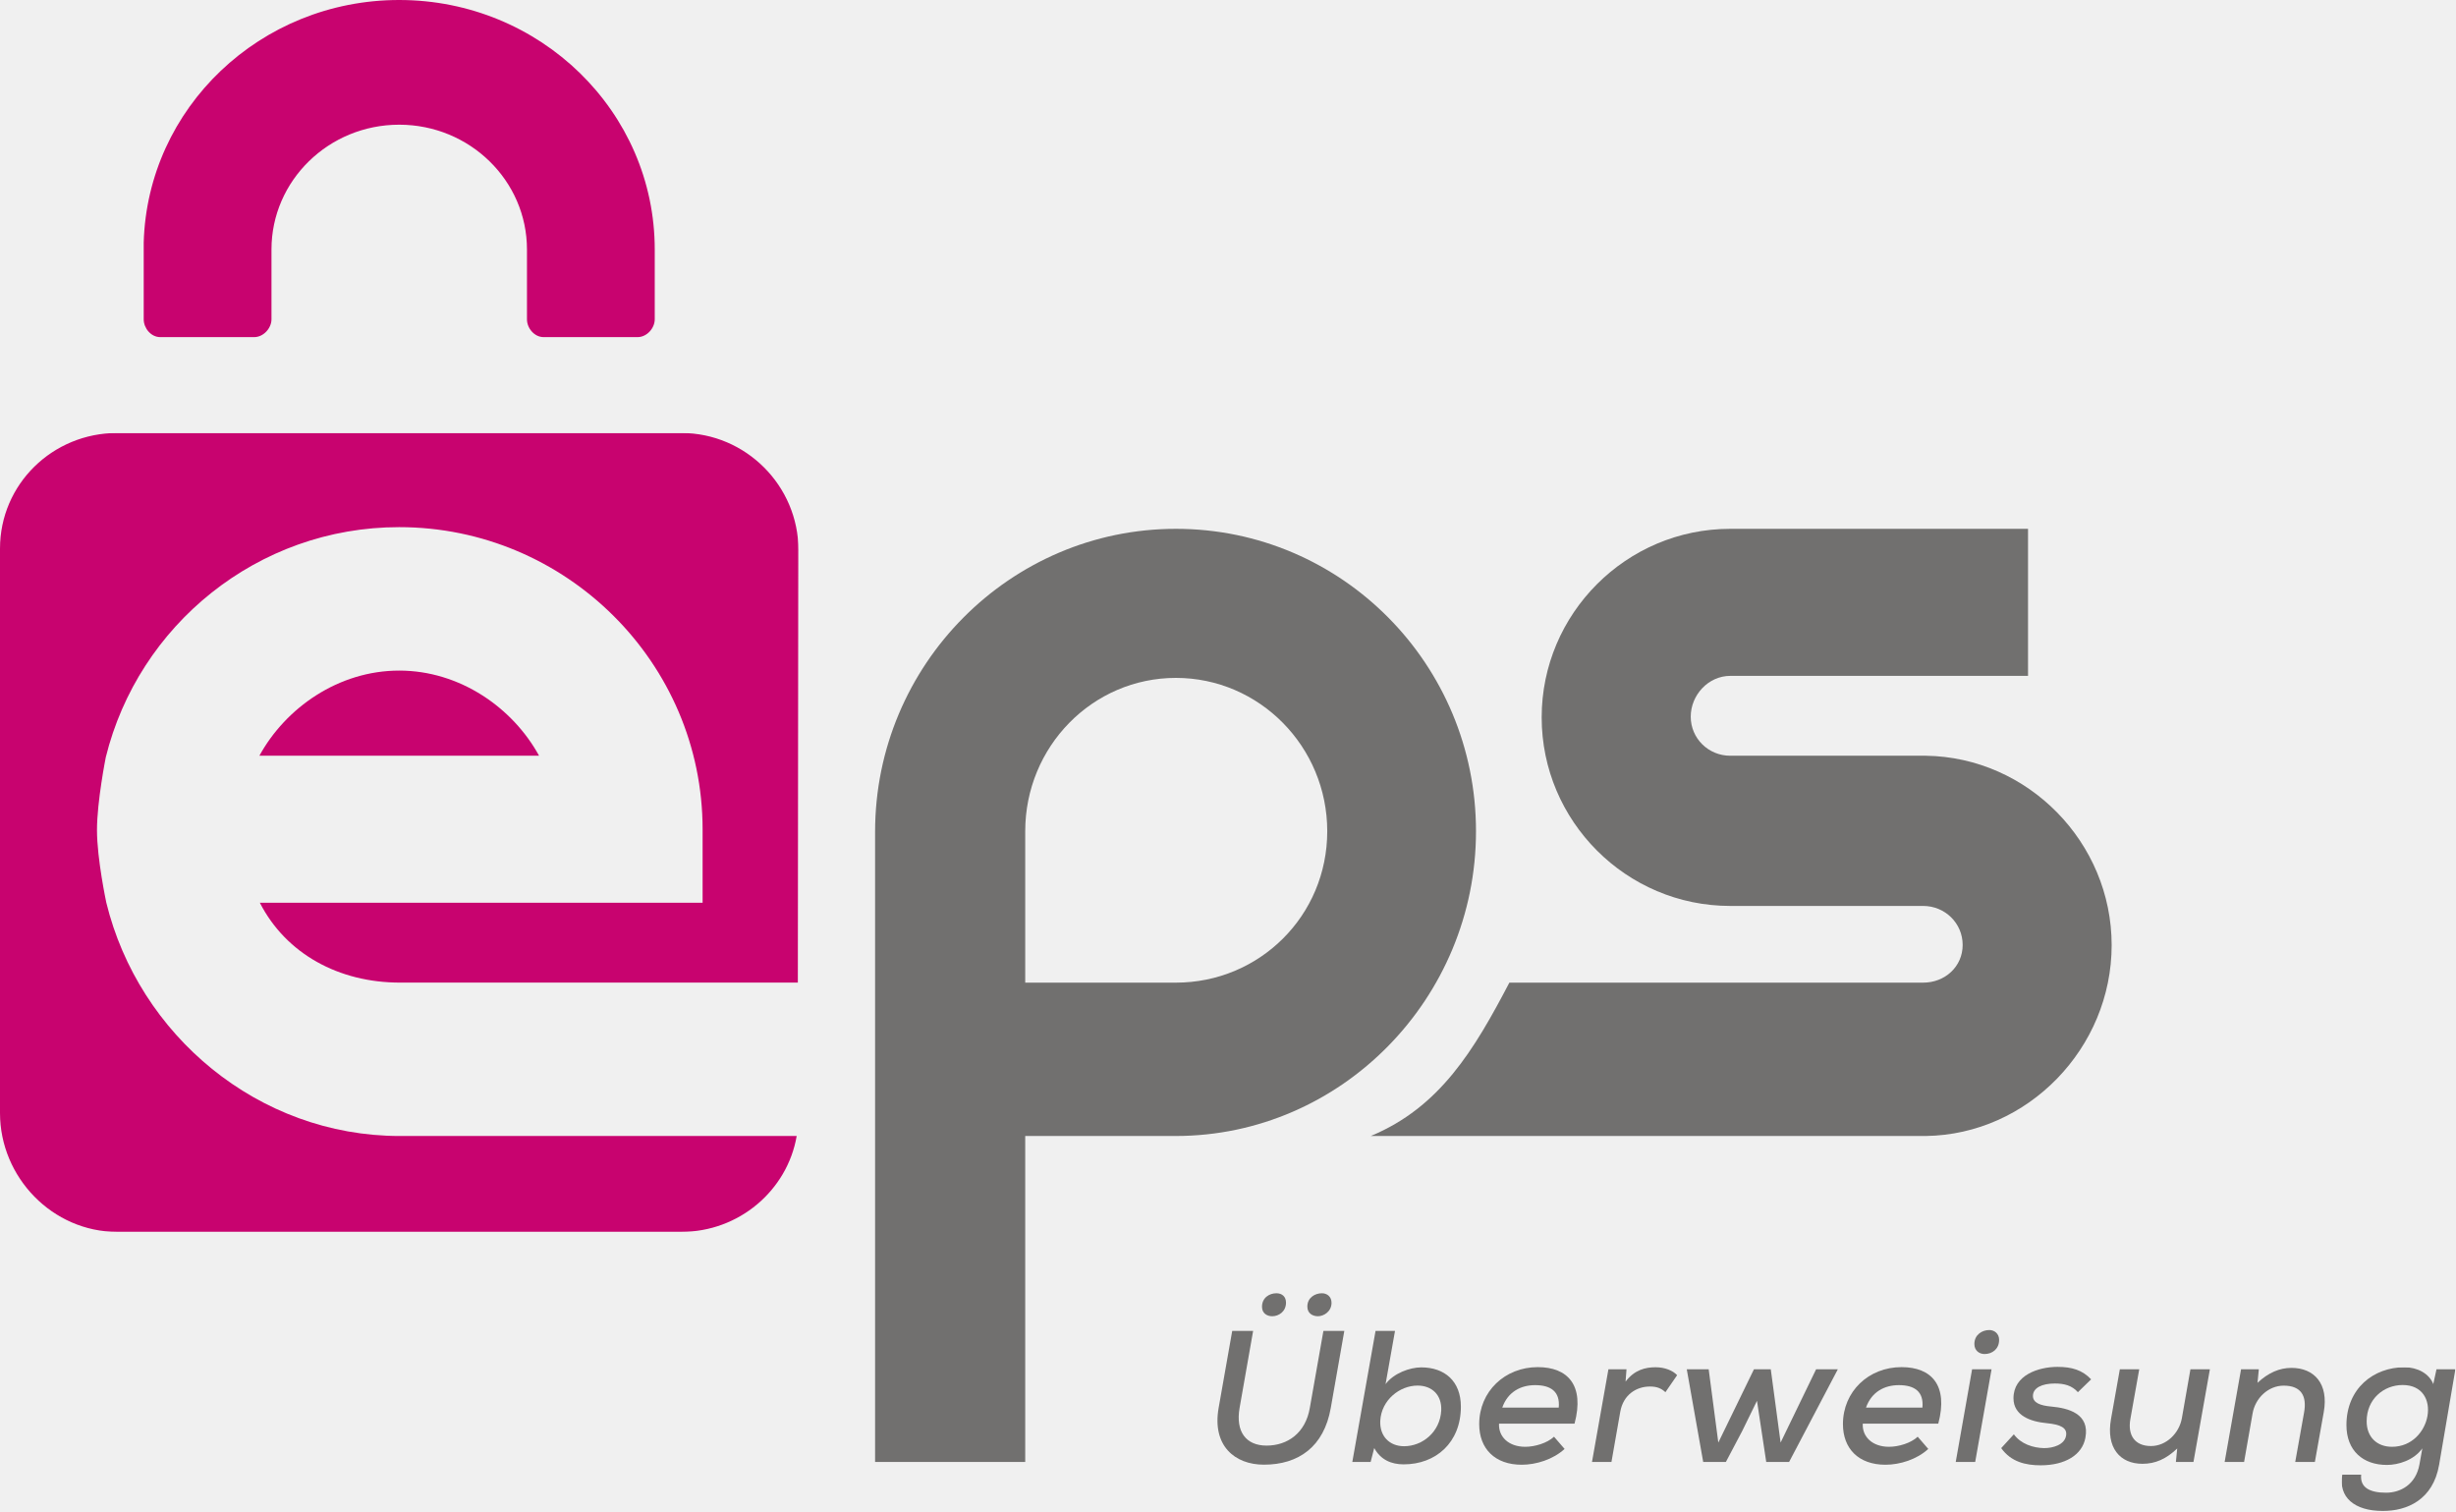
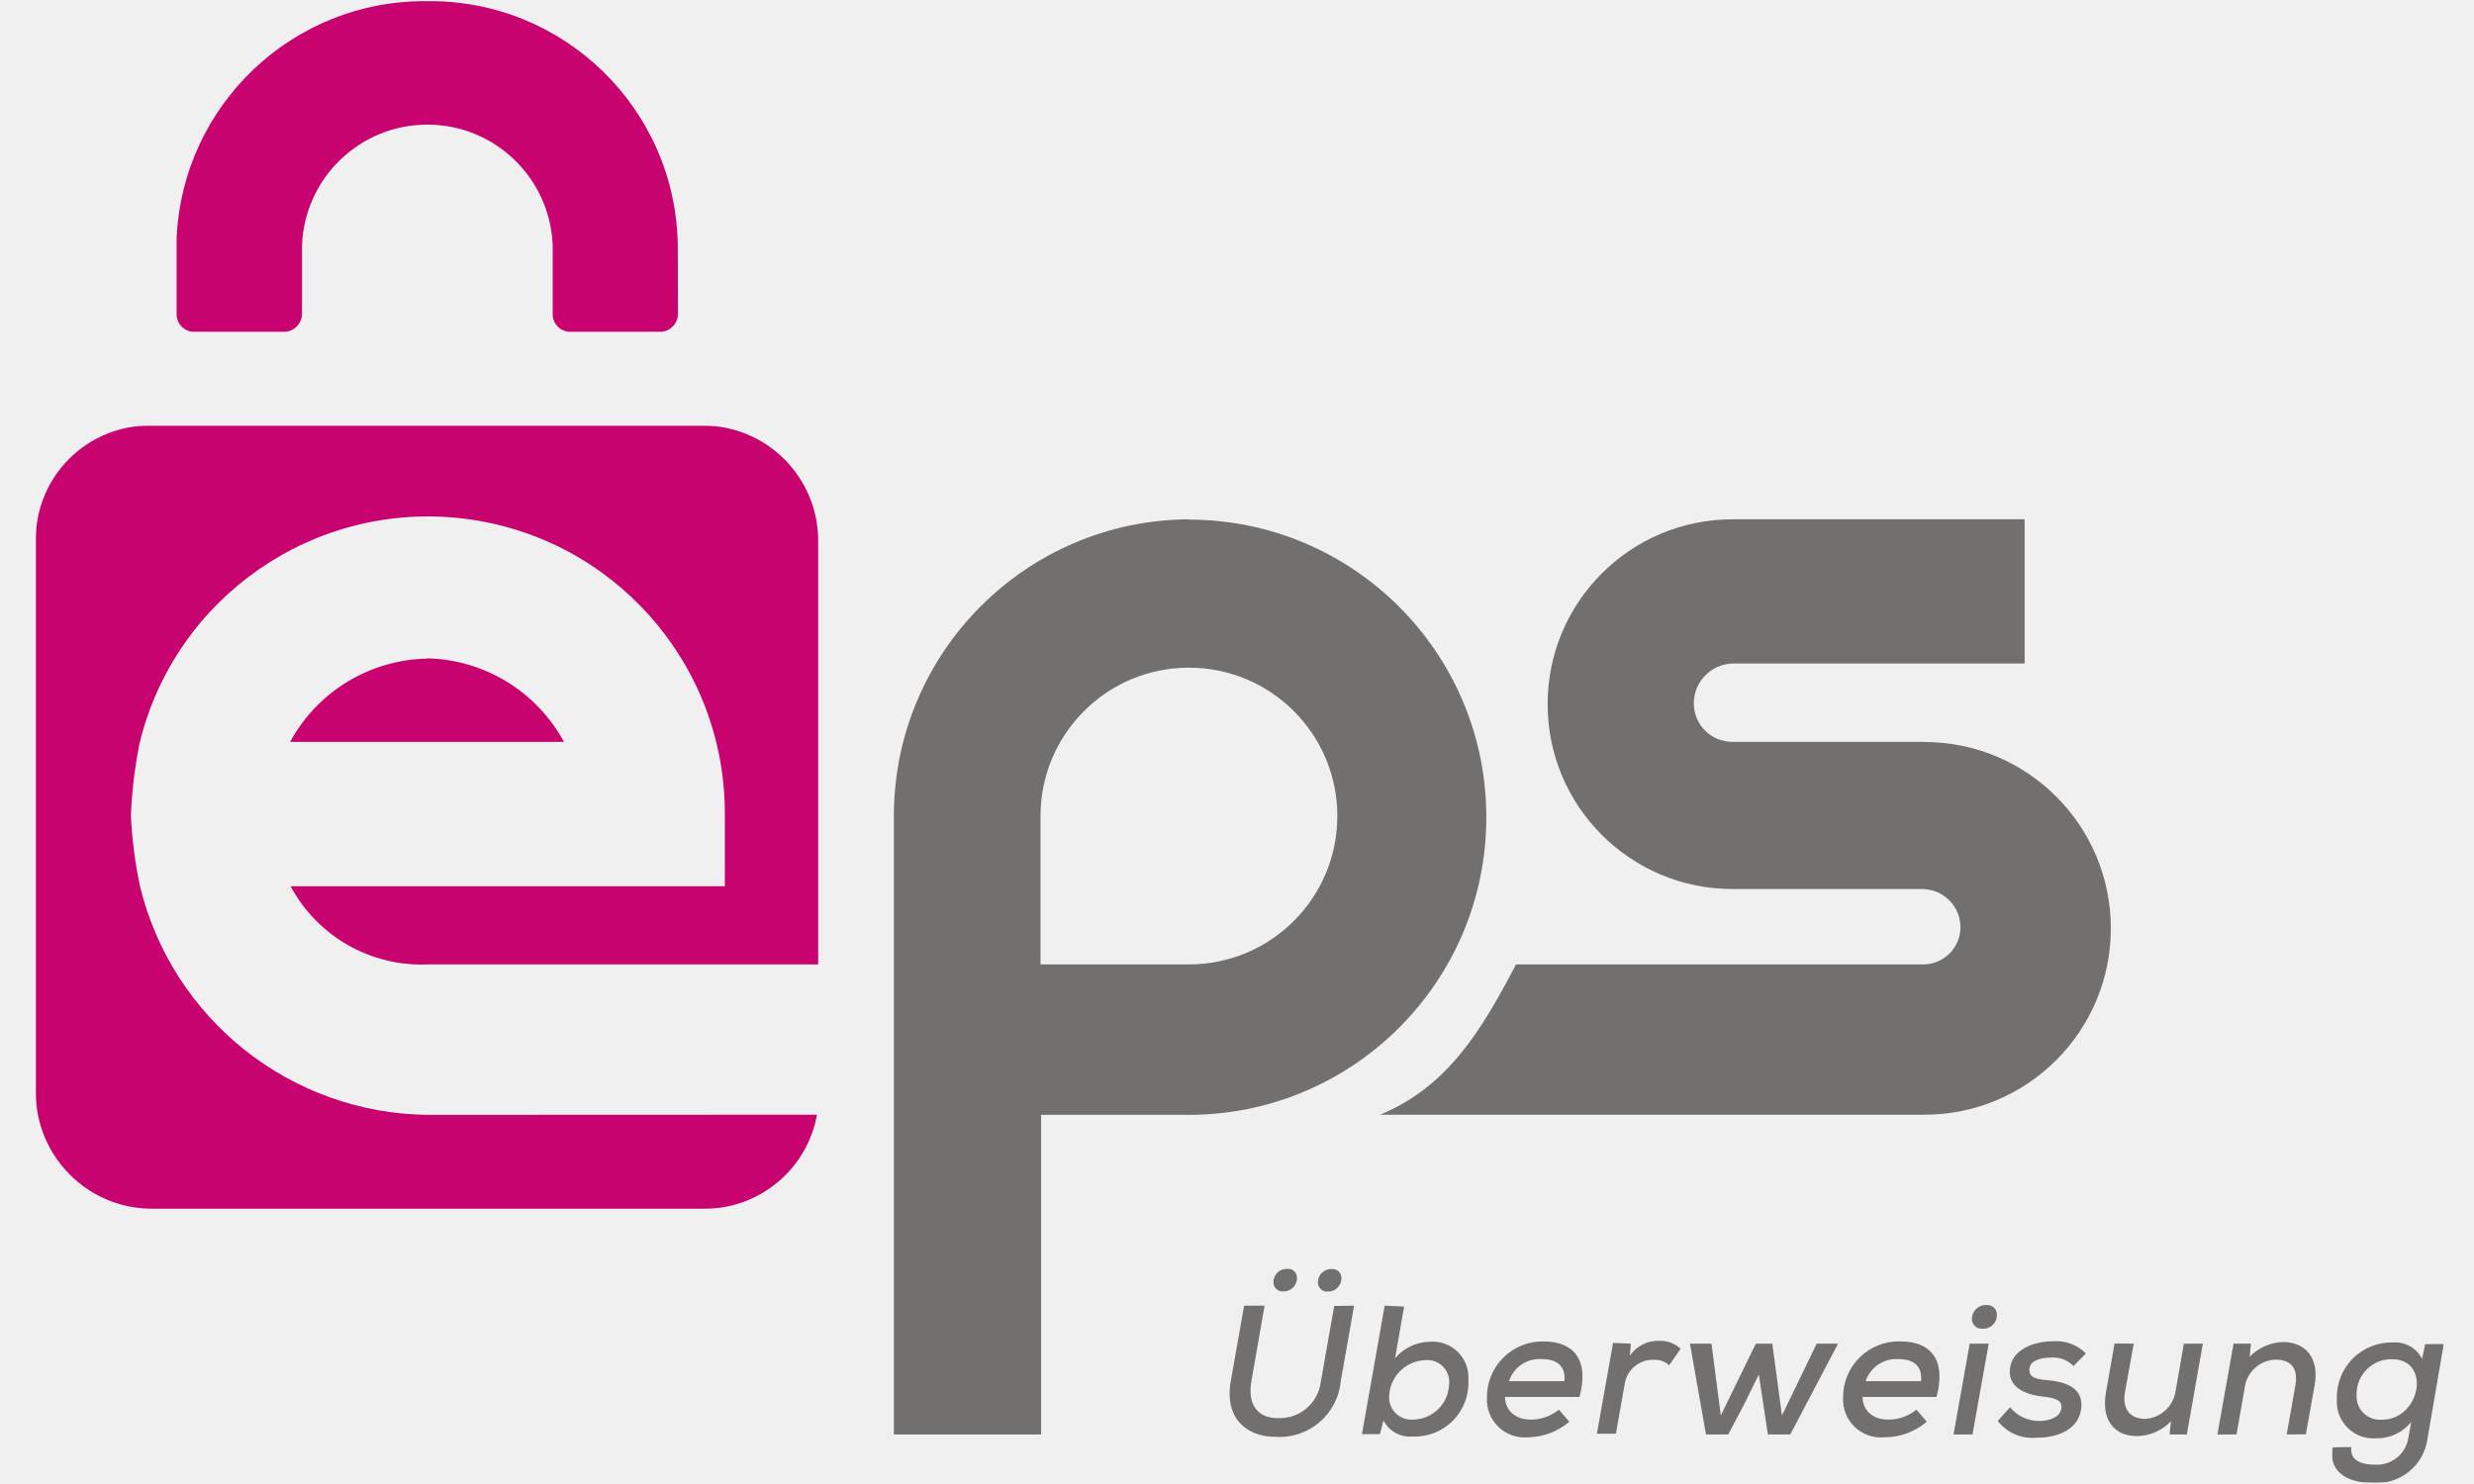
- <svg xmlns="http://www.w3.org/2000/svg" xmlns:xlink="http://www.w3.org/1999/xlink" width="39px" height="24px" viewBox="0 0 39 24" version="1.1">
+ <svg xmlns="http://www.w3.org/2000/svg" id="svg10908" viewBox="0 0 166.7 100">
  <defs>
-     <polygon id="path-1" points="0 0.033 12.679 0.033 12.679 12.718 0 12.718" />
-     <polygon id="path-3" points="0.01 0.001 1.816 0.001 1.816 2.283 0.01 2.283" />
+     <style>.cls-1{fill:#fff;}.cls-1,.cls-2,.cls-4{fill-rule:evenodd;}.cls-2{fill:#71706f;}.cls-3{mask:url(#mask);}.cls-4{fill:#c8036f;}.cls-5{mask:url(#mask-2-2);}</style>
+     <mask id="mask" x="2.41" y="28.69" width="52.76" height="52.79" maskUnits="userSpaceOnUse">
+       <g id="mask-2">
+         <polygon id="path-1" class="cls-1" points="2.41 28.69 55.17 28.69 55.17 81.48 2.41 81.48 2.41 28.69" />
+       </g>
+     </mask>
+     <mask id="mask-2-2" x="157.14" y="90.42" width="7.51" height="9.5" maskUnits="userSpaceOnUse">
+       <g id="mask-4">
+         <polygon id="path-3" class="cls-1" points="157.14 90.42 164.66 90.42 164.66 99.92 157.14 99.92 157.14 90.42" />
+       </g>
+     </mask>
  </defs>
-   <g id="Page-1" stroke="none" stroke-width="1" fill="none" fill-rule="evenodd">
-     <g id="SPB_&amp;_AltPay_NewAssets" transform="translate(-100, -159)">
-       <g id="Page-1" transform="translate(100, 159)">
-         <path d="M30.581,12 L27.475,12 C27.129,12 26.848,11.725 26.848,11.38 C26.848,11.035 27.129,10.732 27.475,10.732 L32.204,10.732 L32.204,8.397 L27.475,8.397 C25.824,8.397 24.481,9.744 24.481,11.391 C24.481,13.038 25.824,14.385 27.475,14.385 L30.539,14.385 C30.885,14.385 31.166,14.659 31.166,15.004 C31.166,15.349 30.885,15.603 30.539,15.603 L23.968,15.603 C23.41,16.668 22.868,17.581 21.767,18.038 L30.581,18.038 C32.204,18.015 33.532,16.641 33.532,15.008 C33.532,13.375 32.204,12.023 30.581,12" id="Fill-1" fill="#71706F" />
-         <path d="M18.673,15.603 L16.28,15.603 L16.28,13.199 C16.28,11.856 17.348,10.764 18.673,10.764 C19.998,10.764 21.076,11.856 21.076,13.199 C21.076,14.542 19.998,15.603 18.673,15.603 M18.673,8.397 C16.04,8.397 13.896,10.556 13.896,13.208 L13.896,13.309 L13.896,23.214 L16.28,23.214 L16.28,18.038 L18.668,18.038 C21.301,18.038 23.438,15.851 23.438,13.199 C23.438,10.547 21.306,8.397 18.673,8.397" id="Fill-3" fill="#71706F" />
-         <g id="Group-7" transform="translate(0, 6.842233)">
-           <mask id="mask-2" fill="white">
-             <use xlink:href="#path-1" />
-           </mask>
-           <g id="Clip-6" />
-           <path d="M6.35,11.196 C4.096,11.196 2.201,9.589 1.688,7.49 C1.688,7.49 1.54,6.796 1.54,6.339 C1.54,5.882 1.68,5.181 1.68,5.181 C2.197,3.087 4.089,1.528 6.339,1.528 C8.986,1.528 11.157,3.68 11.157,6.327 L11.157,7.492 L4.126,7.492 C4.542,8.304 5.381,8.76 6.35,8.76 L12.67,8.76 L12.679,1.894 C12.679,0.871 11.842,0.033 10.819,0.033 L1.86,0.033 C0.837,0.033 -2.02860858e-05,0.845 -2.02860858e-05,1.869 L-2.02860858e-05,10.831 C-2.02860858e-05,11.855 0.837,12.718 1.86,12.718 L10.819,12.718 C11.737,12.718 12.503,12.058 12.651,11.196 L6.35,11.196 Z" id="Fill-5" fill="#C8036F" mask="url(#mask-2)" />
-         </g>
-         <path d="M6.339,10.648 C5.375,10.648 4.536,11.239 4.119,12 L8.56,12 C8.143,11.239 7.304,10.648 6.339,10.648" id="Fill-8" fill="#C8036F" />
-         <path d="M10.397,3.961 C10.397,1.773 8.58,1.52219873e-05 6.338,1.52219873e-05 C4.134,1.52219873e-05 2.341,1.715 2.282,3.853 C2.281,3.862 2.282,3.87 2.282,3.88 L2.282,5.07 C2.282,5.212 2.398,5.353 2.544,5.353 L4.037,5.353 C4.183,5.353 4.311,5.212 4.311,5.07 L4.311,3.961 C4.311,2.868 5.22,1.98 6.339,1.98 C7.459,1.98 8.368,2.868 8.368,3.961 L8.368,5.07 C8.368,5.212 8.486,5.353 8.632,5.353 L10.125,5.353 C10.271,5.353 10.397,5.212 10.397,5.07 L10.397,3.961 Z" id="Fill-10" fill="#C8036F" />
-         <path d="M20.76,20.747 C20.76,20.852 20.841,20.9 20.928,20.9 C21.021,20.9 21.144,20.825 21.144,20.687 C21.144,20.588 21.072,20.535 20.991,20.535 C20.883,20.535 20.76,20.603 20.76,20.747 Z M20.04,20.75 C20.04,20.852 20.118,20.9 20.202,20.9 C20.307,20.9 20.421,20.825 20.421,20.684 C20.421,20.585 20.355,20.535 20.268,20.535 C20.16,20.535 20.04,20.603 20.04,20.75 Z M21.347,21.133 L21.132,22.356 C21.024,22.974 20.619,23.257 20.07,23.257 C19.606,23.257 19.246,22.954 19.351,22.357 L19.567,21.133 L19.899,21.133 L19.684,22.356 C19.618,22.737 19.789,22.954 20.112,22.954 C20.445,22.954 20.73,22.756 20.799,22.357 L21.015,21.133 L21.347,21.133 Z" id="Fill-12" fill="#71706F" />
-         <path d="M21.918,22.559 C21.906,22.805 22.065,22.964 22.296,22.964 C22.586,22.964 22.868,22.739 22.886,22.397 C22.898,22.148 22.736,22.001 22.511,22.001 C22.224,22.001 21.936,22.232 21.918,22.559 Z M22.152,21.133 L22.002,21.978 C22.131,21.804 22.389,21.712 22.568,21.712 C22.94,21.712 23.198,21.93 23.198,22.335 C23.198,22.908 22.799,23.252 22.29,23.252 C22.092,23.252 21.924,23.179 21.822,22.993 L21.765,23.214 L21.474,23.214 L21.843,21.133 L22.152,21.133 Z" id="Fill-14" fill="#71706F" />
-         <path d="M24.752,22.351 C24.776,22.097 24.626,21.994 24.377,21.994 C24.152,21.994 23.945,22.097 23.855,22.351 L24.752,22.351 Z M23.804,22.605 C23.792,22.808 23.951,22.973 24.221,22.973 C24.371,22.973 24.569,22.915 24.677,22.813 L24.845,23.007 C24.662,23.175 24.392,23.258 24.164,23.258 C23.738,23.258 23.489,23.003 23.489,22.613 C23.489,22.094 23.897,21.708 24.419,21.708 C24.896,21.708 25.165,21.996 25.003,22.605 L23.804,22.605 Z" id="Fill-16" fill="#71706F" />
-         <path d="M25.828,21.742 L25.813,21.938 C25.957,21.749 26.131,21.71 26.29,21.71 C26.434,21.71 26.563,21.761 26.632,21.836 L26.446,22.106 C26.38,22.046 26.314,22.016 26.2,22.016 C25.987,22.016 25.777,22.144 25.729,22.417 L25.589,23.214 L25.28,23.214 L25.541,21.742 L25.828,21.742 Z" id="Fill-18" fill="#71706F" />
-         <polygon id="Fill-20" fill="#71706F" points="28.119 21.742 28.275 22.906 28.839 21.742 29.184 21.742 28.41 23.214 28.047 23.214 27.9 22.243 27.664 22.725 27.406 23.214 27.046 23.214 26.785 21.742 27.133 21.742 27.286 22.906 27.852 21.742" />
-         <path d="M30.527,22.351 C30.551,22.097 30.402,21.994 30.153,21.994 C29.928,21.994 29.721,22.097 29.631,22.351 L30.527,22.351 Z M29.58,22.605 C29.568,22.808 29.727,22.973 29.997,22.973 C30.147,22.973 30.345,22.915 30.452,22.813 L30.62,23.007 C30.438,23.175 30.168,23.258 29.94,23.258 C29.514,23.258 29.265,23.003 29.265,22.613 C29.265,22.094 29.673,21.708 30.195,21.708 C30.671,21.708 30.941,21.996 30.779,22.605 L29.58,22.605 Z" id="Fill-22" fill="#71706F" />
-         <path d="M31.352,21.341 C31.352,21.446 31.43,21.5 31.514,21.5 C31.634,21.5 31.745,21.422 31.745,21.275 C31.745,21.176 31.67,21.119 31.589,21.119 C31.478,21.119 31.352,21.191 31.352,21.341 Z M31.625,21.742 L31.365,23.214 L31.056,23.214 L31.316,21.742 L31.625,21.742 Z" id="Fill-24" fill="#71706F" />
-         <path d="M32.996,22.106 C32.9,21.998 32.777,21.968 32.63,21.968 C32.426,21.968 32.282,22.037 32.282,22.166 C32.282,22.274 32.399,22.319 32.573,22.334 C32.843,22.358 33.187,22.448 33.115,22.829 C33.065,23.105 32.789,23.267 32.405,23.267 C32.165,23.267 31.934,23.213 31.778,22.994 L31.979,22.775 C32.09,22.928 32.285,22.991 32.459,22.994 C32.606,22.994 32.78,22.94 32.807,22.802 C32.834,22.67 32.717,22.619 32.501,22.598 C32.249,22.574 31.973,22.481 31.973,22.202 C31.973,21.833 32.372,21.704 32.672,21.704 C32.9,21.704 33.068,21.755 33.206,21.902 L32.996,22.106 Z" id="Fill-26" fill="#71706F" />
-         <path d="M33.97,21.742 L33.829,22.534 C33.784,22.787 33.898,22.961 34.156,22.961 C34.399,22.961 34.606,22.759 34.648,22.513 L34.783,21.742 L35.092,21.742 L34.831,23.214 L34.552,23.214 L34.573,23 C34.399,23.165 34.228,23.243 34.021,23.243 C33.659,23.243 33.443,22.983 33.521,22.536 L33.662,21.742 L33.97,21.742 Z" id="Fill-28" fill="#71706F" />
-         <path d="M36.447,23.214 L36.588,22.426 C36.633,22.171 36.546,22.002 36.264,22.002 C36.019,22.002 35.812,22.2 35.77,22.443 L35.635,23.214 L35.326,23.214 L35.587,21.742 L35.869,21.742 L35.848,21.957 C36.019,21.798 36.195,21.72 36.387,21.72 C36.747,21.72 36.981,21.97 36.9,22.423 L36.759,23.214 L36.447,23.214 Z" id="Fill-30" fill="#71706F" />
-         <g id="Group-34" transform="translate(37.17425, 21.70904)">
-           <mask id="mask-4" fill="white">
-             <use xlink:href="#path-3" />
-           </mask>
-           <g id="Clip-33" />
-           <path d="M0.407,0.859 C0.407,1.111 0.572,1.264 0.809,1.264 C1.447,1.264 1.618,0.283 0.979,0.283 C0.676,0.283 0.407,0.508 0.407,0.859 Z M0.32,1.707 C0.299,1.91 0.455,1.993 0.715,1.993 C0.943,1.993 1.189,1.865 1.246,1.541 L1.291,1.289 C1.156,1.478 0.91,1.552 0.728,1.552 C0.35,1.552 0.086,1.327 0.086,0.919 C0.086,0.337 0.518,0.001 1.006,0.001 C1.213,0.001 1.399,0.1 1.465,0.268 L1.516,0.033 L1.816,0.033 L1.558,1.548 C1.462,2.109 1.045,2.283 0.665,2.283 C0.209,2.283 -0.043,2.063 0.02,1.707 L0.32,1.707 Z" id="Fill-32" fill="#71706F" mask="url(#mask-4)" />
-         </g>
+   <g id="Page-1">
+     <path id="Fill-1" class="cls-2" d="M129.67,50H116.74a2.59,2.59,0,0,1-2.61-2.58,2.69,2.69,0,0,1,2.61-2.7h19.68V35H116.74a12.46,12.46,0,1,0,0,24.92h12.75a2.59,2.59,0,0,1,2.61,2.58A2.52,2.52,0,0,1,129.49,65H102.15c-2.32,4.43-4.58,8.23-9.16,10.13h36.68a12.56,12.56,0,0,0,0-25.12" />
+     <path id="Fill-3" class="cls-2" d="M80.11,65h-10V55a10,10,0,1,1,10,10m0-30A20,20,0,0,0,60.23,55V96.68h9.92V75.14h9.94a20.06,20.06,0,0,0,0-40.12" />
+     <g id="Group-7">
+       <g class="cls-3">
+         <path id="Fill-5" class="cls-4" d="M28.83,75.14A20.17,20.17,0,0,1,9.43,59.72a29.66,29.66,0,0,1-.61-4.79,31.72,31.72,0,0,1,.58-4.82,20,20,0,0,1,39.44,4.77v4.85H19.58A10,10,0,0,0,28.83,65h26.3l0-28.57a7.77,7.77,0,0,0-7.74-7.75H10.15a7.67,7.67,0,0,0-7.74,7.64v37.3a7.85,7.85,0,0,0,7.74,7.85H47.43a7.71,7.71,0,0,0,7.62-6.34Z" />
+       </g>
+     </g>
+     <path id="Fill-8" class="cls-4" d="M28.79,44.39A10.74,10.74,0,0,0,19.55,50H38a10.76,10.76,0,0,0-9.24-5.63" />
+     <path id="Fill-10" class="cls-4" d="M45.67,16.56A16.69,16.69,0,0,0,28.78.08a16.71,16.71,0,0,0-16.88,16v5.07A1.18,1.18,0,0,0,13,22.36h6.22a1.22,1.22,0,0,0,1.13-1.18V16.56a8.45,8.45,0,0,1,16.89,0v4.62a1.18,1.18,0,0,0,1.1,1.18h6.21a1.21,1.21,0,0,0,1.13-1.18Z" />
+     <path id="Fill-12" class="cls-2" d="M88.8,86.42a.62.62,0,0,0,.69.63.9.9,0,0,0,.9-.88.61.61,0,0,0-.63-.64A.9.9,0,0,0,88.8,86.42Zm-3,0a.62.62,0,0,0,.67.62.89.89,0,0,0,.92-.9.59.59,0,0,0-.64-.62A.9.9,0,0,0,85.8,86.43ZM91.24,88l-.9,5.09a4.14,4.14,0,0,1-4.41,3.75c-1.94,0-3.44-1.26-3-3.75l.9-5.09h1.38l-.89,5.09c-.28,1.59.43,2.49,1.78,2.49A2.79,2.79,0,0,0,89,93.11l.9-5.09Z" />
+     <path id="Fill-14" class="cls-2" d="M93.61,94a1.5,1.5,0,0,0,1.58,1.68,2.46,2.46,0,0,0,2.45-2.36,1.47,1.47,0,0,0-1.56-1.65A2.52,2.52,0,0,0,93.61,94Zm1-5.94L94,91.54a3.16,3.16,0,0,1,2.36-1.11A2.41,2.41,0,0,1,98.94,93a3.62,3.62,0,0,1-3.78,3.82,2,2,0,0,1-1.94-1.08l-.24.92H91.77L93.3,88Z" />
+     <path id="Fill-16" class="cls-2" d="M105.41,93.09c.1-1.06-.53-1.49-1.56-1.49a2.15,2.15,0,0,0-2.17,1.49Zm-4,1.06c0,.84.62,1.53,1.74,1.53a3,3,0,0,0,1.89-.67l.7.81A4.34,4.34,0,0,1,103,96.87a2.55,2.55,0,0,1-2.81-2.69A3.75,3.75,0,0,1,104,90.41c2,0,3.11,1.2,2.43,3.74Z" />
+     <path id="Fill-18" class="cls-2" d="M109.89,90.56l-.07.81a2.31,2.31,0,0,1,2-1,2,2,0,0,1,1.42.53l-.77,1.12a1.37,1.37,0,0,0-1-.37,1.92,1.92,0,0,0-2,1.66l-.59,3.32H107.6l1.09-6.12Z" />
+     <polygon id="Fill-20" class="cls-2" points="119.42 90.56 120.07 95.4 122.41 90.56 123.85 90.56 120.63 96.68 119.12 96.68 118.51 92.64 117.52 94.65 116.45 96.68 114.95 96.68 113.87 90.56 115.32 90.56 115.95 95.4 118.31 90.56 119.42 90.56" />
+     <path id="Fill-22" class="cls-2" d="M129.44,93.09c.1-1.06-.52-1.49-1.56-1.49a2.17,2.17,0,0,0-2.17,1.49Zm-3.94,1.06c0,.84.61,1.53,1.73,1.53a3,3,0,0,0,1.9-.67l.7.81A4.36,4.36,0,0,1,127,96.87a2.55,2.55,0,0,1-2.81-2.69,3.75,3.75,0,0,1,3.87-3.77c2,0,3.1,1.2,2.43,3.74Z" />
+     <path id="Fill-24" class="cls-2" d="M132.87,88.89a.64.64,0,0,0,.68.66.91.91,0,0,0,1-.94.63.63,0,0,0-.65-.65A.94.94,0,0,0,132.87,88.89ZM134,90.56l-1.09,6.12h-1.28l1.09-6.12Z" />
+     <path id="Fill-26" class="cls-2" d="M139.71,92.07a1.87,1.87,0,0,0-1.52-.57c-.85,0-1.45.28-1.45.82s.49.64,1.21.7c1.13.1,2.56.47,2.26,2.06-.21,1.15-1.36,1.82-3,1.82a2.94,2.94,0,0,1-2.6-1.13l.83-.92a2.53,2.53,0,0,0,2,.92c.61,0,1.33-.23,1.45-.8s-.38-.76-1.28-.85-2.19-.49-2.19-1.65c0-1.53,1.66-2.07,2.91-2.07a2.81,2.81,0,0,1,2.22.82Z" />
+     <path id="Fill-28" class="cls-2" d="M143.77,90.56l-.59,3.29c-.18,1.05.29,1.78,1.36,1.78a2.19,2.19,0,0,0,2.05-1.86l.56-3.21h1.28l-1.08,6.12h-1.16l.09-.89a3.2,3.2,0,0,1-2.3,1c-1.51,0-2.41-1.08-2.08-2.94l.58-3.3Z" />
+     <path id="Fill-30" class="cls-2" d="M154.08,96.68l.58-3.28c.19-1.06-.17-1.76-1.34-1.76a2.16,2.16,0,0,0-2.06,1.83l-.56,3.21h-1.29l1.09-6.12h1.17l-.09.89a3.26,3.26,0,0,1,2.25-1c1.49,0,2.47,1.05,2.13,2.93l-.59,3.29Z" />
+     <g id="Group-34">
+       <g class="cls-5">
+         <path id="Fill-32" class="cls-2" d="M158.79,94a1.58,1.58,0,0,0,1.68,1.69c2.65,0,3.36-4.08.71-4.08A2.34,2.34,0,0,0,158.79,94Zm-.36,3.53c-.09.85.56,1.19,1.65,1.19a2.15,2.15,0,0,0,2.21-1.88l.18-1a2.93,2.93,0,0,1-2.34,1.1,2.47,2.47,0,0,1-2.67-2.64,3.69,3.69,0,0,1,3.83-3.82,2,2,0,0,1,1.91,1.11l.21-1h1.25l-1.08,6.3a3.47,3.47,0,0,1-3.71,3.06c-1.9,0-3-.92-2.69-2.4Z" />
      </g>
    </g>
  </g>
</svg>
